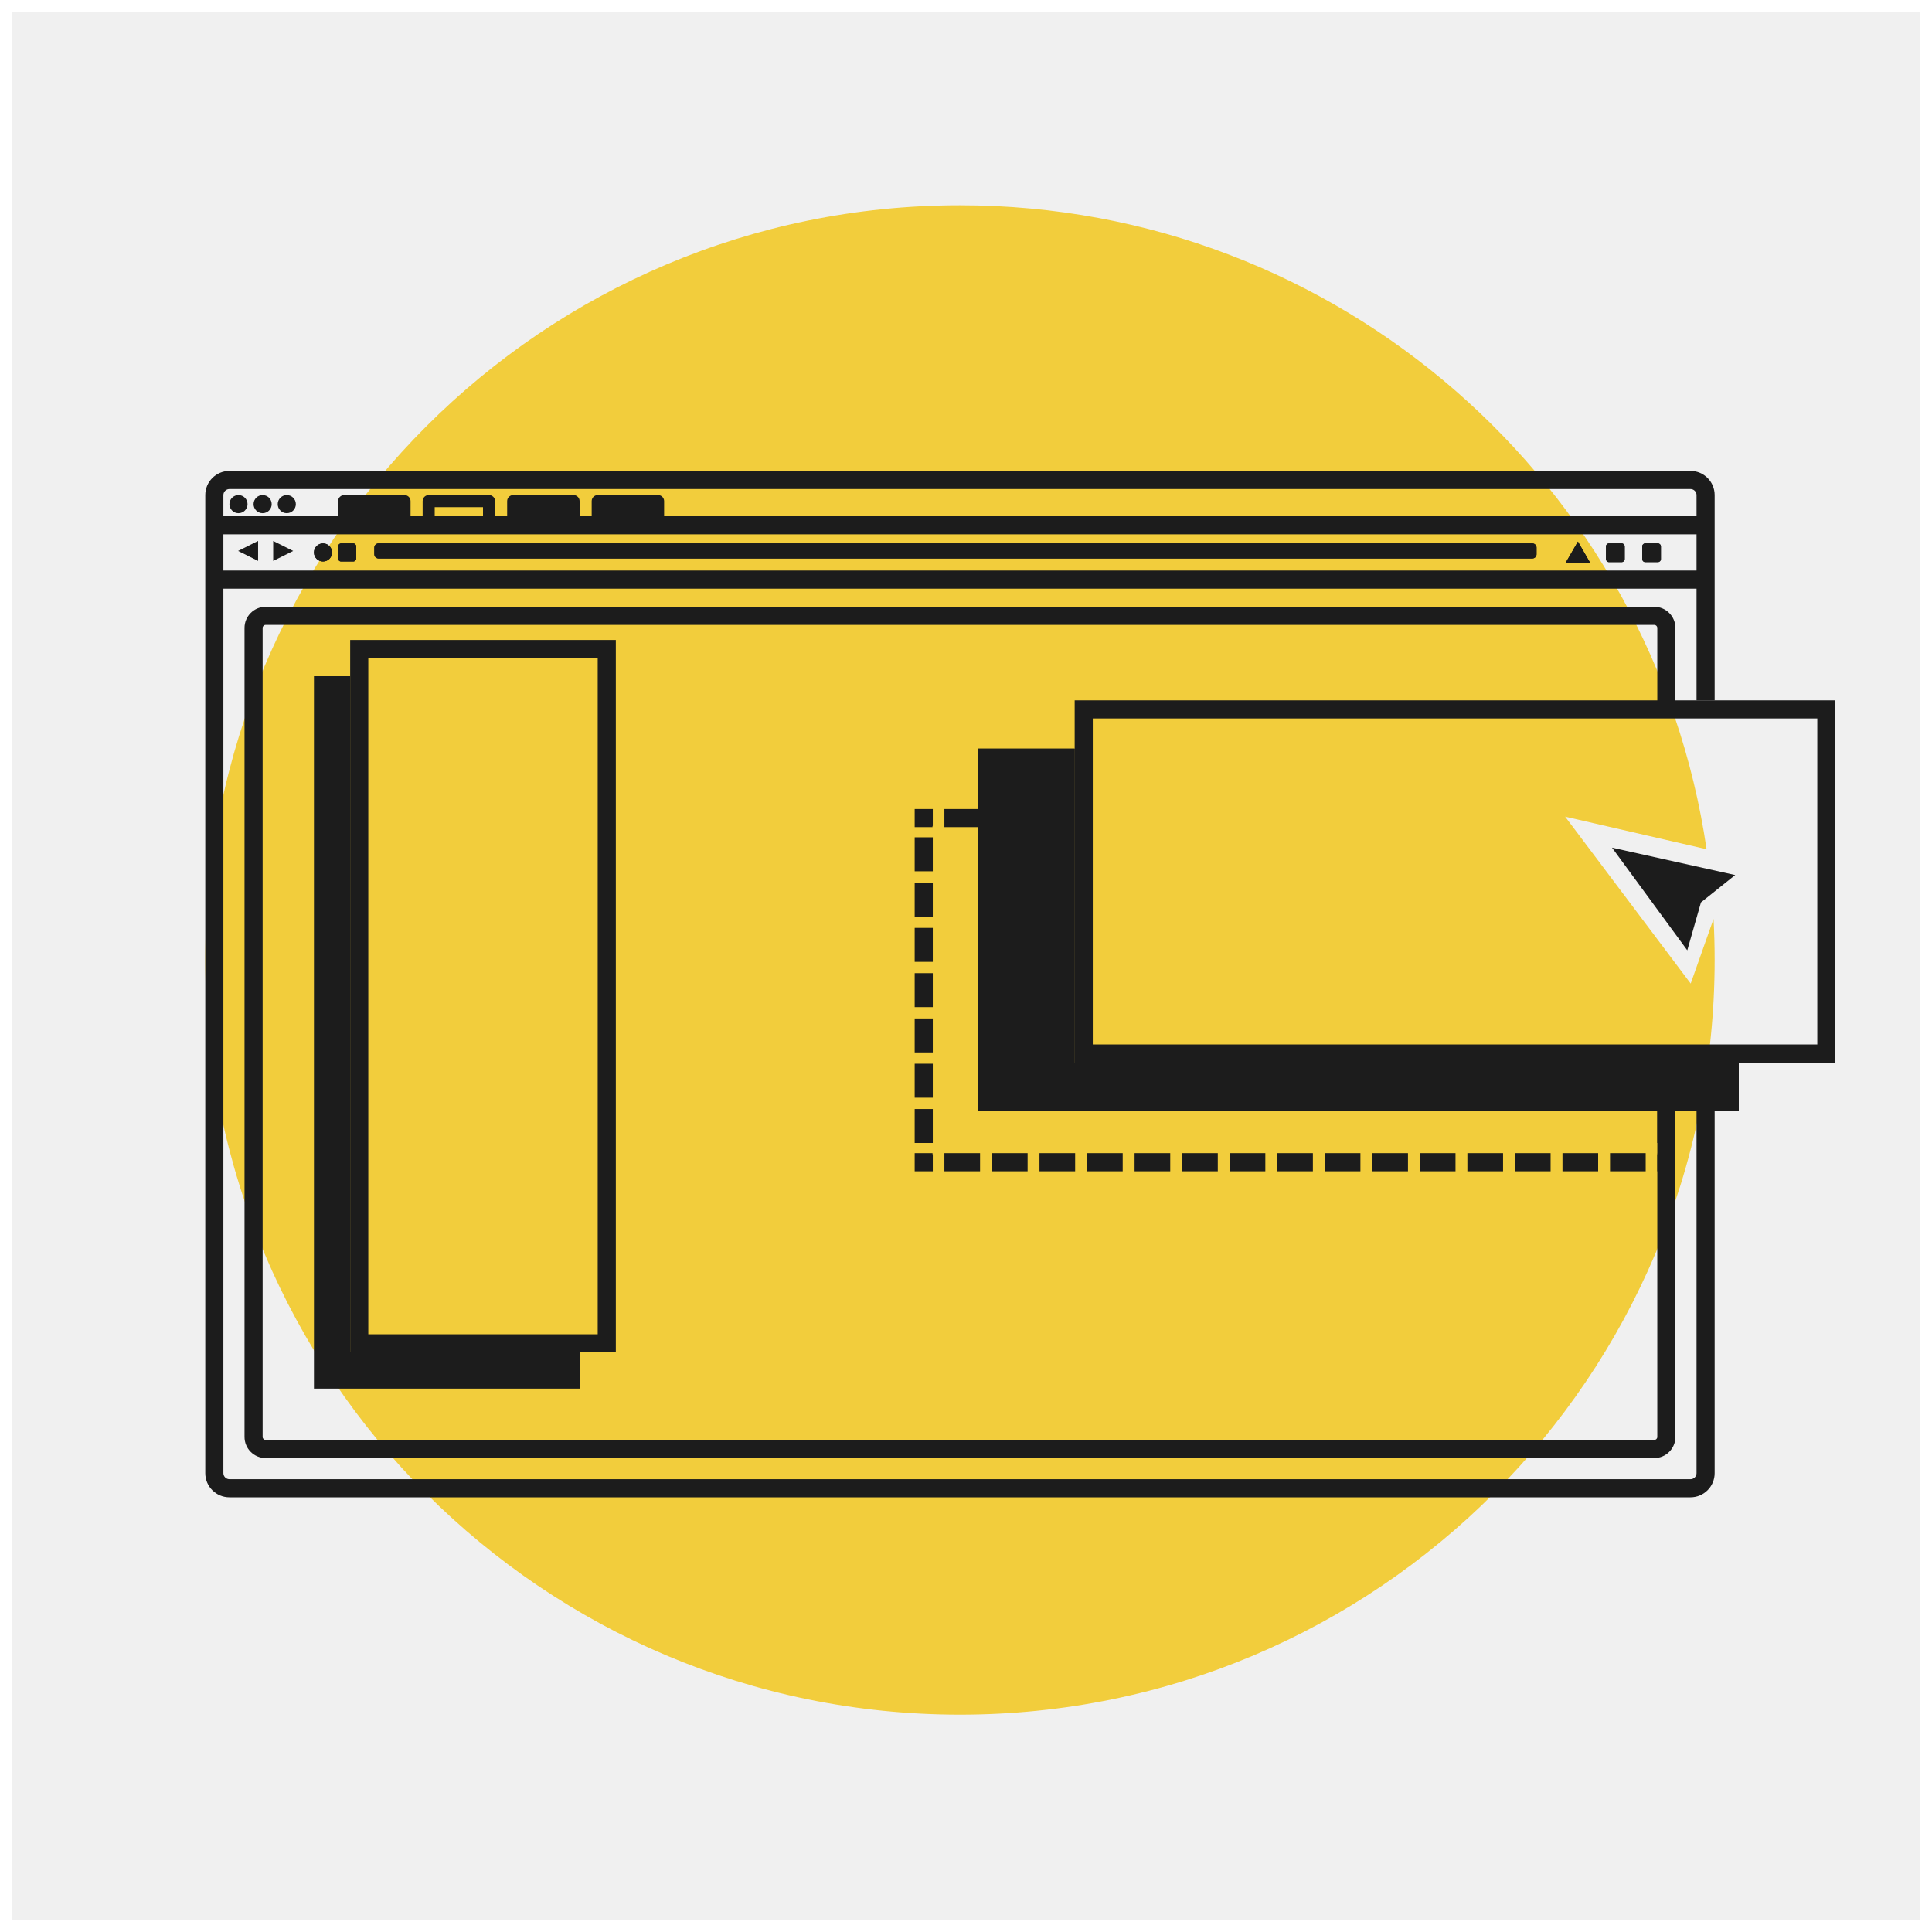
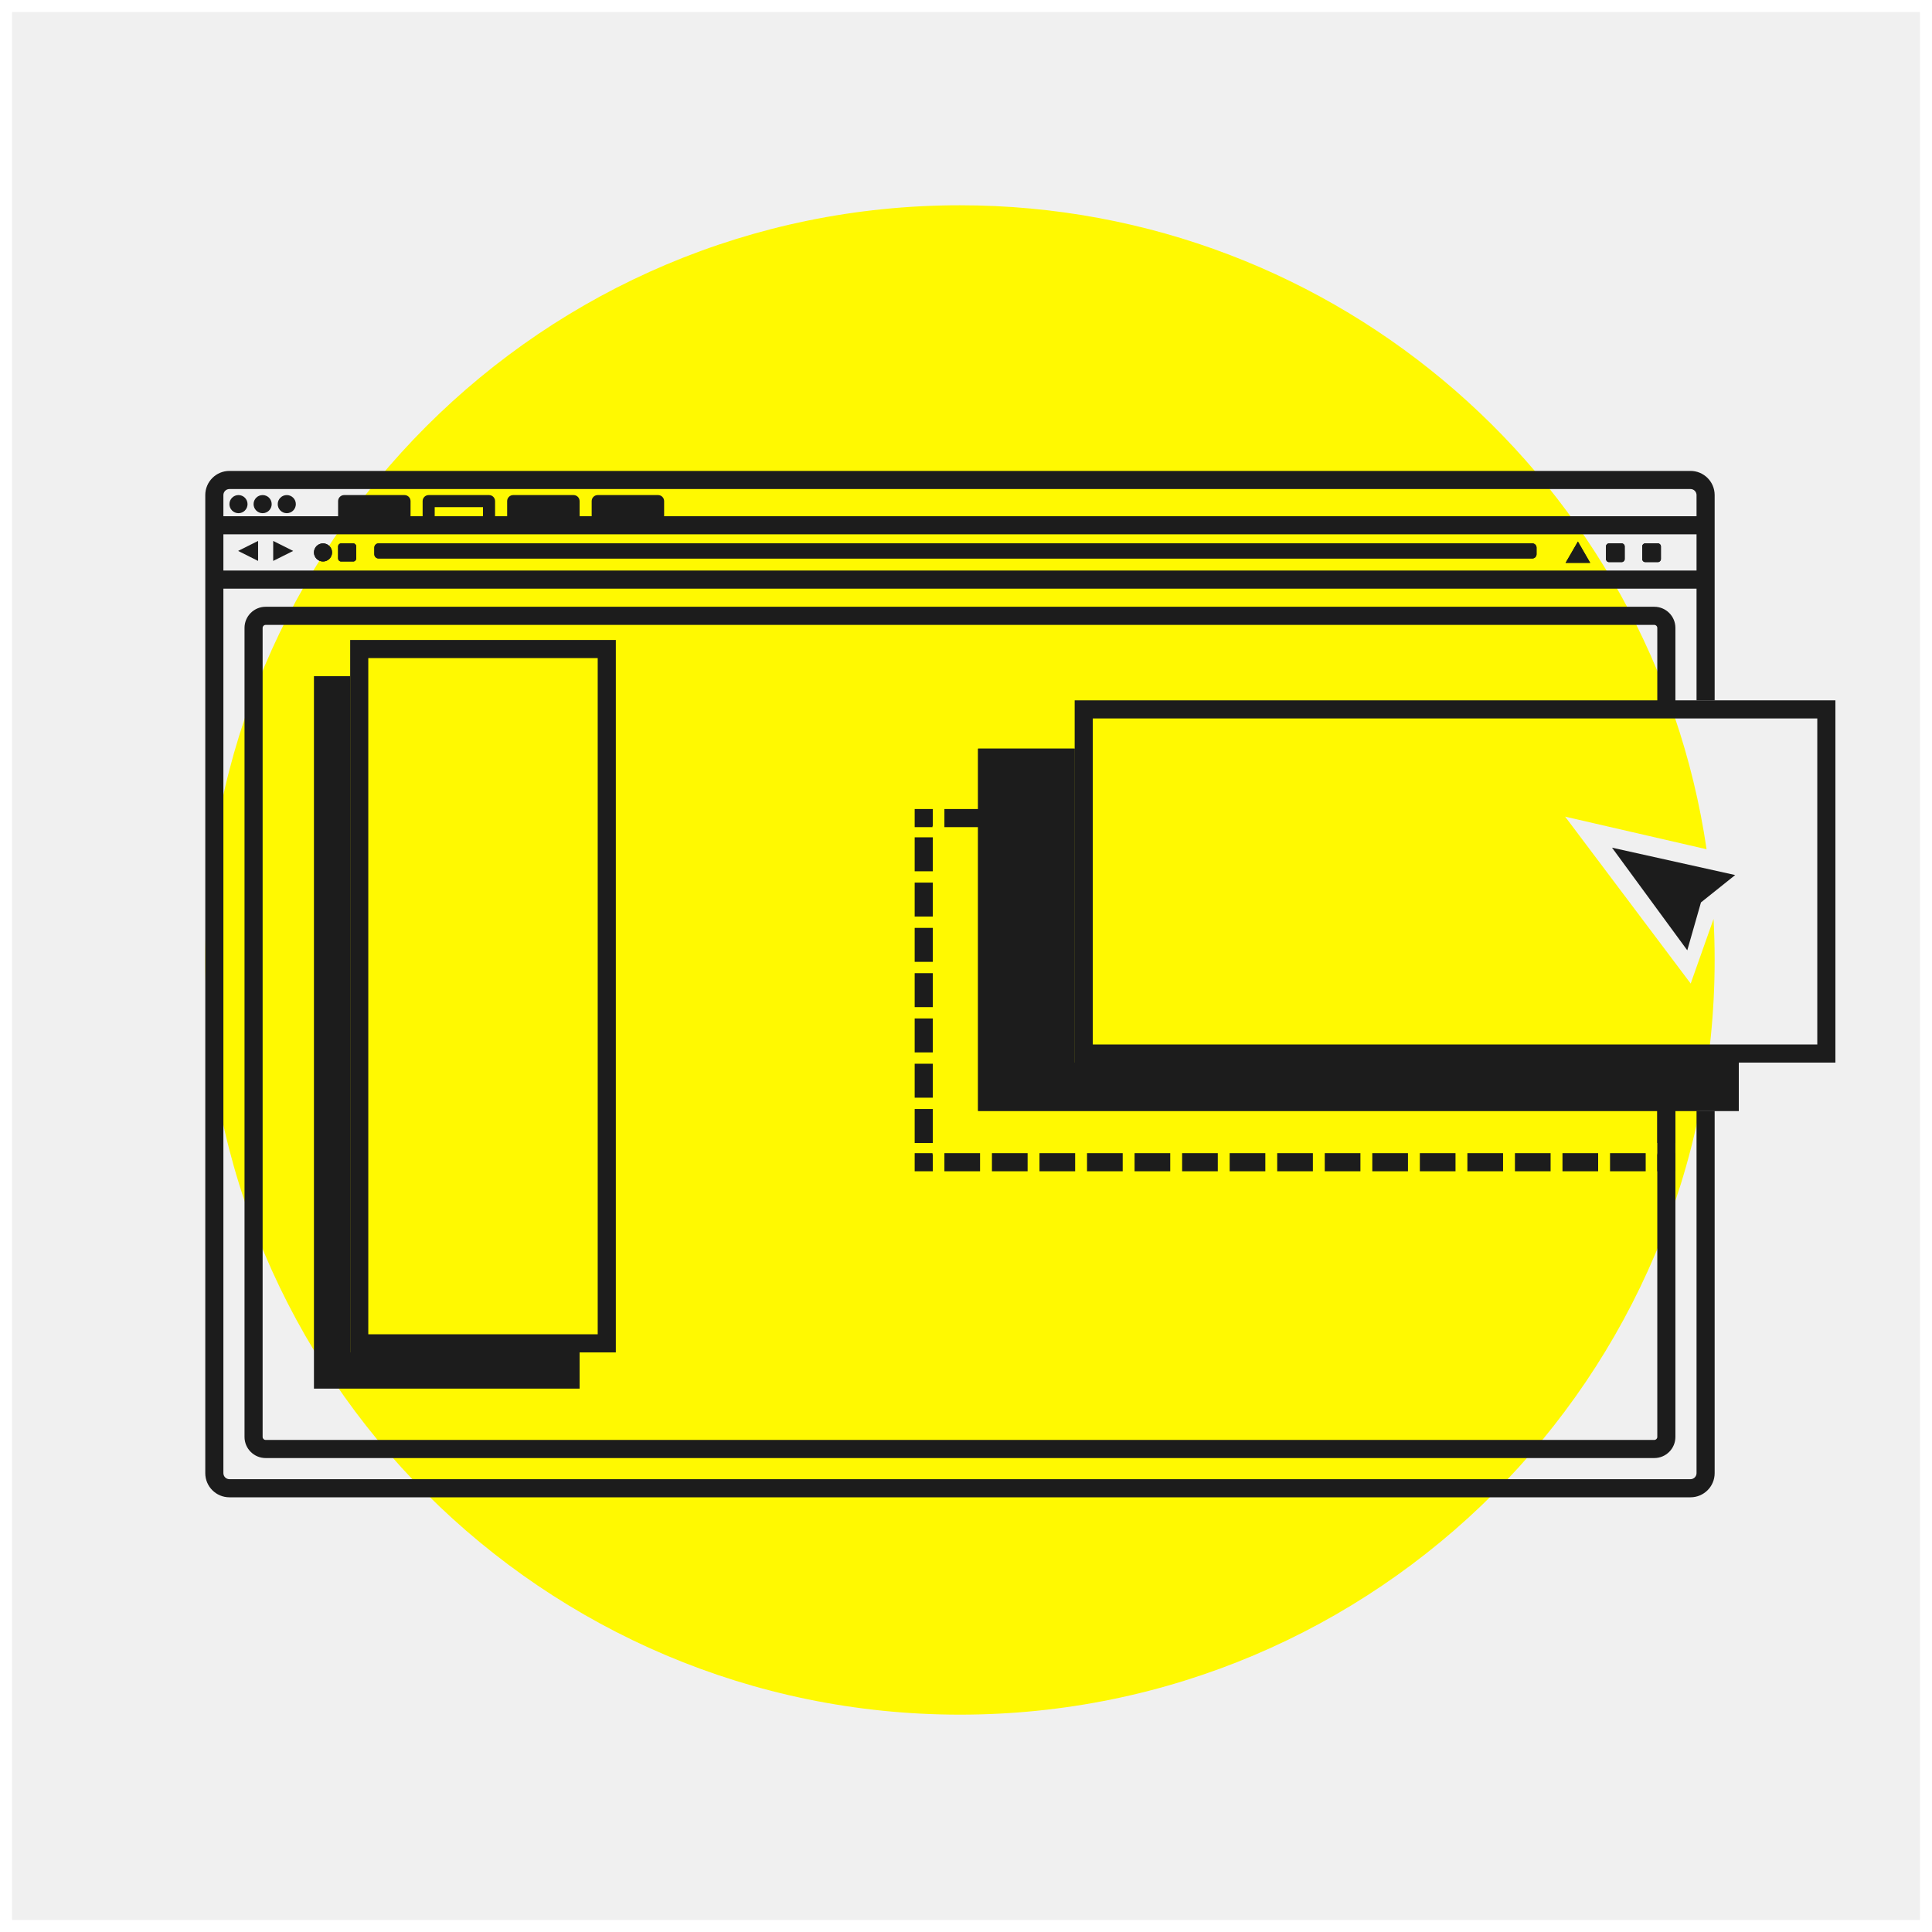
<svg xmlns="http://www.w3.org/2000/svg" xmlns:xlink="http://www.w3.org/1999/xlink" width="160" height="160" viewBox="0 0 160 160" version="1.1">
  <g id="Canvas" transform="translate(115 240)">
    <g id="web-icon-c">
      <g id="backing">
        <g id="Rectangle">
          <mask id="mask0_outline_ins">
            <use xlink:href="#path0_fill" fill="white" transform="translate(-115 -240)" />
          </mask>
          <g mask="url(#mask0_outline_ins)">
            <use xlink:href="#path1_stroke_2x" transform="translate(-115 -240)" fill="#FFFFFF" />
          </g>
        </g>
        <g id="Subtract">
-           <use xlink:href="#path2_fill" transform="translate(-98 -223)" fill="#F2CD3C" />
+           <use xlink:href="#path2_fill" transform="translate(-98 -223)" fill="#FFF901" />
        </g>
      </g>
      <g id="Ellipse 2">
        <use xlink:href="#path3_fill" transform="translate(-96 -199)" fill="#1C1C1C" />
      </g>
      <g id="plus">
        <g id="Ellipse 2">
          <use xlink:href="#path3_fill" transform="translate(-94 -199)" fill="#1C1C1C" />
        </g>
        <g id="plus">
          <g id="Ellipse 2">
            <use xlink:href="#path3_fill" transform="translate(-92 -199)" fill="#1C1C1C" />
          </g>
        </g>
      </g>
      <g id="Vector">
        <use xlink:href="#path4_fill" transform="translate(-95 -195)" fill="#1C1C1C" />
        <use xlink:href="#path5_stroke" transform="translate(-95 -195)" fill="#1C1C1C" />
      </g>
      <g id="Vector">
        <use xlink:href="#path4_fill" transform="matrix(-1 0 0 1 -91 -195)" fill="#1C1C1C" />
        <use xlink:href="#path5_stroke" transform="matrix(-1 0 0 1 -91 -195)" fill="#1C1C1C" />
      </g>
      <g id="plus">
        <g id="Ellipse 2">
          <use xlink:href="#path3_fill" transform="translate(-89 -195)" fill="#1C1C1C" />
          <mask id="mask1_outline_ins">
            <use xlink:href="#path3_fill" fill="white" transform="translate(-89 -195)" />
          </mask>
          <g mask="url(#mask1_outline_ins)">
            <use xlink:href="#path6_stroke_2x" transform="translate(-89 -195)" fill="#1C1C1C" />
          </g>
        </g>
      </g>
      <g id="Rectangle 3">
        <use xlink:href="#path7_fill" transform="translate(-87 -195)" fill="#1C1C1C" />
        <mask id="mask2_outline_ins">
          <use xlink:href="#path7_fill" fill="white" transform="translate(-87 -195)" />
        </mask>
        <g mask="url(#mask2_outline_ins)">
          <use xlink:href="#path8_stroke_2x" transform="translate(-87 -195)" fill="#1C1C1C" />
        </g>
      </g>
      <g id="Rectangle 3">
        <use xlink:href="#path9_fill" transform="translate(-84 -195)" fill="#1C1C1C" />
        <mask id="mask3_outline_ins">
          <use xlink:href="#path9_fill" fill="white" transform="translate(-84 -195)" />
        </mask>
        <g mask="url(#mask3_outline_ins)">
          <use xlink:href="#path10_stroke_2x" transform="translate(-84 -195)" fill="#1C1C1C" />
        </g>
      </g>
      <g id="Polygon">
        <use xlink:href="#path11_fill" transform="translate(14.5 -195.15)" fill="#1C1C1C" />
        <mask id="mask4_outline_ins">
          <use xlink:href="#path11_fill" fill="white" transform="translate(14.5 -195.15)" />
        </mask>
        <g mask="url(#mask4_outline_ins)">
          <use xlink:href="#path12_stroke_2x" transform="translate(14.5 -195.15)" fill="#1C1C1C" />
        </g>
      </g>
      <g id="Rectangle 3">
        <use xlink:href="#path13_fill" transform="translate(18 -195)" fill="#1C1C1C" />
        <mask id="mask5_outline_ins">
          <use xlink:href="#path13_fill" fill="white" transform="translate(18 -195)" />
        </mask>
        <g mask="url(#mask5_outline_ins)">
          <use xlink:href="#path14_stroke_2x" transform="translate(18 -195)" fill="#1C1C1C" />
        </g>
      </g>
      <g id="Rectangle 3">
        <use xlink:href="#path13_fill" transform="translate(21 -195)" fill="#1C1C1C" />
        <mask id="mask6_outline_ins">
          <use xlink:href="#path13_fill" fill="white" transform="translate(21 -195)" />
        </mask>
        <g mask="url(#mask6_outline_ins)">
          <use xlink:href="#path14_stroke_2x" transform="translate(21 -195)" fill="#1C1C1C" />
        </g>
      </g>
      <g id="Rectangle 4">
        <use xlink:href="#path15_fill" transform="translate(-87 -199)" fill="#1C1C1C" />
      </g>
      <g id="Rectangle 4">
        <use xlink:href="#path15_fill" transform="translate(-73 -199)" fill="#1C1C1C" />
      </g>
      <g id="Rectangle 4">
        <use xlink:href="#path15_fill" transform="translate(-66 -199)" fill="#1C1C1C" />
      </g>
      <g id="Rectangle 4">
        <mask id="mask7_outline_ins">
          <use xlink:href="#path15_fill" fill="white" transform="translate(-80 -199)" />
        </mask>
        <g mask="url(#mask7_outline_ins)">
          <use xlink:href="#path16_stroke_2x" transform="translate(-80 -199)" fill="#1C1C1C" />
        </g>
      </g>
      <g id="Subtract">
        <use xlink:href="#path17_fill" transform="translate(-98 -201)" fill="#1C1C1C" />
      </g>
      <g id="box-pop">
        <g id="Subtract">
          <use xlink:href="#path18_fill" transform="translate(-39.25 -173)" fill="#1C1C1C" />
        </g>
        <g id="Subtract">
          <use xlink:href="#path19_fill" transform="translate(-34 -178)" fill="#1C1C1C" />
          <mask id="mask8_outline_ins">
            <use xlink:href="#path19_fill" fill="white" transform="translate(-34 -178)" />
          </mask>
          <g mask="url(#mask8_outline_ins)">
            <use xlink:href="#path20_stroke_2x" transform="translate(-34 -178)" fill="#1C1C1C" />
          </g>
        </g>
        <g id="Rectangle 5">
          <mask id="mask9_outline_ins">
            <use xlink:href="#path21_fill" fill="white" transform="translate(-26 -182)" />
          </mask>
          <g mask="url(#mask9_outline_ins)">
            <use xlink:href="#path22_stroke_2x" transform="translate(-26 -182)" fill="#1C1C1C" />
          </g>
        </g>
      </g>
      <g id="Rectangle 7">
        <use xlink:href="#path23_stroke" transform="translate(-94 -189)" fill="#1C1C1C" />
      </g>
      <g id="Rectangle 8">
        <use xlink:href="#path24_fill" transform="translate(-89 -184)" fill="#1C1C1C" />
      </g>
      <g id="Rectangle 8">
-         <use xlink:href="#path24_fill" transform="translate(-86 -187)" fill="#F2CD3C" />
+         <use xlink:href="#path24_fill" transform="translate(-86 -187)" fill="#FFF901" />
        <mask id="mask10_outline_ins">
          <use xlink:href="#path24_fill" fill="white" transform="translate(-86 -187)" />
        </mask>
        <g mask="url(#mask10_outline_ins)">
          <use xlink:href="#path25_stroke_2x" transform="translate(-86 -187)" fill="#1C1C1C" />
        </g>
      </g>
      <g id="Vector 3">
        <use xlink:href="#path26_fill" transform="translate(18.5 -169.8)" fill="#1C1C1C" />
      </g>
    </g>
  </g>
  <defs>
    <path id="path0_fill" d="M 0 0L 160 0L 160 160L 0 160L 0 0Z" />
    <path id="path1_stroke_2x" d="M 0 0L 0 -1L -1 -1L -1 0L 0 0ZM 160 0L 161 0L 161 -1L 160 -1L 160 0ZM 160 160L 160 161L 161 161L 161 160L 160 160ZM 0 160L -1 160L -1 161L 0 161L 0 160ZM 0 1L 160 1L 160 -1L 0 -1L 0 1ZM 159 0L 159 160L 161 160L 161 0L 159 0ZM 160 159L 0 159L 0 161L 160 161L 160 159ZM 1 160L 1 0L -1 0L -1 160L 1 160Z" />
    <path id="path2_fill" fill-rule="evenodd" d="M 62.5 125C 97.018 125 125 97.018 125 62.5C 125 61.361 124.97 60.229 124.909 59.104L 123.016 64.454L 112.618 50.632L 124.332 53.331C 119.897 23.16 93.903 0 62.5 0C 27.982 0 0 27.982 0 62.5C 0 97.018 27.982 125 62.5 125Z" />
    <path id="path3_fill" d="M 1.5 0.75C 1.5 1.164 1.164 1.5 0.75 1.5C 0.336 1.5 0 1.164 0 0.75C 0 0.336 0.336 0 0.75 0C 1.164 0 1.5 0.336 1.5 0.75Z" />
    <path id="path4_fill" d="M 0 0.625L 1.25 0L 1.25 1.25L 0 0.625Z" />
    <path id="path5_stroke" d="M 1.25 0L 1.375 0L 1.375 -0.202L 1.194 -0.112L 1.25 0ZM 0 0.625L -0.056 0.513L -0.28 0.625L -0.056 0.737L 0 0.625ZM 1.25 1.25L 1.194 1.362L 1.375 1.452L 1.375 1.25L 1.25 1.25ZM 1.194 -0.112L -0.056 0.513L 0.056 0.737L 1.306 0.112L 1.194 -0.112ZM -0.056 0.737L 1.194 1.362L 1.306 1.138L 0.056 0.513L -0.056 0.737ZM 1.125 0L 1.125 1.25L 1.375 1.25L 1.375 0L 1.125 0Z" />
    <path id="path6_stroke_2x" d="M 0.5 0.75C 0.5 0.612 0.612 0.5 0.75 0.5L 0.75 2.5C 1.716 2.5 2.5 1.716 2.5 0.75L 0.5 0.75ZM 0.75 0.5C 0.888 0.5 1 0.612 1 0.75L -1 0.75C -1 1.716 -0.216 2.5 0.75 2.5L 0.75 0.5ZM 1 0.75C 1 0.888 0.888 1 0.75 1L 0.75 -1C -0.216 -1 -1 -0.216 -1 0.75L 1 0.75ZM 0.75 1C 0.612 1 0.5 0.888 0.5 0.75L 2.5 0.75C 2.5 -0.216 1.716 -1 0.75 -1L 0.75 1Z" />
    <path id="path7_fill" d="M 0 0.25C 0 0.112 0.112 0 0.25 0L 1.25 0C 1.388 0 1.5 0.112 1.5 0.25L 1.5 1.25C 1.5 1.388 1.388 1.5 1.25 1.5L 0.25 1.5C 0.112 1.5 0 1.388 0 1.25L 0 0.25Z" />
    <path id="path8_stroke_2x" d="M 0.25 1L 1.25 1L 1.25 -1L 0.25 -1L 0.25 1ZM 0.5 0.25L 0.5 1.25L 2.5 1.25L 2.5 0.25L 0.5 0.25ZM 1.25 0.5L 0.25 0.5L 0.25 2.5L 1.25 2.5L 1.25 0.5ZM 1 1.25L 1 0.25L -1 0.25L -1 1.25L 1 1.25ZM 0.25 -1C -0.44 -1 -1 -0.44 -1 0.25L 1 0.25C 1 0.664 0.664 1 0.25 1L 0.25 -1ZM 1.25 1C 0.836 1 0.5 0.664 0.5 0.25L 2.5 0.25C 2.5 -0.44 1.94 -1 1.25 -1L 1.25 1ZM 0.5 1.25C 0.5 0.836 0.836 0.5 1.25 0.5L 1.25 2.5C 1.94 2.5 2.5 1.94 2.5 1.25L 0.5 1.25ZM 0.25 0.5C 0.664 0.5 1 0.836 1 1.25L -1 1.25C -1 1.94 -0.44 2.5 0.25 2.5L 0.25 0.5Z" />
    <path id="path9_fill" d="M 0 0.35C 0 0.157 0.157 0 0.35 0L 95.9 0C 96.093 0 96.25 0.157 96.25 0.35L 96.25 0.9C 96.25 1.093 96.093 1.25 95.9 1.25L 0.35 1.25C 0.157 1.25 0 1.093 0 0.9L 0 0.35Z" />
    <path id="path10_stroke_2x" d="M 0.35 1L 95.9 1L 95.9 -1L 0.35 -1L 0.35 1ZM 95.25 0.35L 95.25 0.9L 97.25 0.9L 97.25 0.35L 95.25 0.35ZM 95.9 0.25L 0.35 0.25L 0.35 2.25L 95.9 2.25L 95.9 0.25ZM 1 0.9L 1 0.35L -1 0.35L -1 0.9L 1 0.9ZM 0.35 -1C -0.396 -1 -1 -0.396 -1 0.35L 1 0.35C 1 0.709 0.709 1 0.35 1L 0.35 -1ZM 95.9 1C 95.541 1 95.25 0.709 95.25 0.35L 97.25 0.35C 97.25 -0.396 96.646 -1 95.9 -1L 95.9 1ZM 95.25 0.9C 95.25 0.541 95.541 0.25 95.9 0.25L 95.9 2.25C 96.646 2.25 97.25 1.646 97.25 0.9L 95.25 0.9ZM 0.35 0.25C 0.709 0.25 1 0.541 1 0.9L -1 0.9C -1 1.646 -0.396 2.25 0.35 2.25L 0.35 0.25Z" />
    <path id="path11_fill" d="M 1.175 0L 2.193 1.762L 0.157 1.762L 1.175 0Z" />
    <path id="path12_stroke_2x" d="M 1.175 0L 2.041 -0.5L 1.175 -2L 0.309 -0.5L 1.175 0ZM 2.193 1.762L 2.193 2.763L 3.925 2.763L 3.059 1.262L 2.193 1.762ZM 0.157 1.762L -0.709 1.262L -1.575 2.763L 0.157 2.763L 0.157 1.762ZM 0.309 0.5L 1.327 2.263L 3.059 1.262L 2.041 -0.5L 0.309 0.5ZM 2.193 0.762L 0.157 0.762L 0.157 2.763L 2.193 2.763L 2.193 0.762ZM 1.023 2.263L 2.041 0.5L 0.309 -0.5L -0.709 1.262L 1.023 2.263Z" />
    <path id="path13_fill" d="M 0 0.25C 0 0.112 0.112 0 0.25 0L 1.3 0C 1.438 0 1.55 0.112 1.55 0.25L 1.55 1.3C 1.55 1.438 1.438 1.55 1.3 1.55L 0.25 1.55C 0.112 1.55 0 1.438 0 1.3L 0 0.25Z" />
    <path id="path14_stroke_2x" d="M 0.25 1L 1.3 1L 1.3 -1L 0.25 -1L 0.25 1ZM 0.55 0.25L 0.55 1.3L 2.55 1.3L 2.55 0.25L 0.55 0.25ZM 1.3 0.55L 0.25 0.55L 0.25 2.55L 1.3 2.55L 1.3 0.55ZM 1 1.3L 1 0.25L -1 0.25L -1 1.3L 1 1.3ZM 0.25 -1C -0.44 -1 -1 -0.44 -1 0.25L 1 0.25C 1 0.664 0.664 1 0.25 1L 0.25 -1ZM 1.3 1C 0.886 1 0.55 0.664 0.55 0.25L 2.55 0.25C 2.55 -0.44 1.99 -1 1.3 -1L 1.3 1ZM 0.55 1.3C 0.55 0.886 0.886 0.55 1.3 0.55L 1.3 2.55C 1.99 2.55 2.55 1.99 2.55 1.3L 0.55 1.3ZM 0.25 0.55C 0.664 0.55 1 0.886 1 1.3L -1 1.3C -1 1.99 -0.44 2.55 0.25 2.55L 0.25 0.55Z" />
    <path id="path15_fill" d="M 0 0.5C 0 0.224 0.224 0 0.5 0L 5.5 0C 5.776 0 6 0.224 6 0.5L 6 2.5C 6 2.776 5.776 3 5.5 3L 0.5 3C 0.224 3 0 2.776 0 2.5L 0 0.5Z" />
    <path id="path16_stroke_2x" d="M 0.5 1L 5.5 1L 5.5 -1L 0.5 -1L 0.5 1ZM 5 0.5L 5 2.5L 7 2.5L 7 0.5L 5 0.5ZM 5.5 2L 0.5 2L 0.5 4L 5.5 4L 5.5 2ZM 1 2.5L 1 0.5L -1 0.5L -1 2.5L 1 2.5ZM 0.5 -1C -0.328 -1 -1 -0.328 -1 0.5L 1 0.5C 1 0.776 0.776 1 0.5 1L 0.5 -1ZM 5.5 1C 5.224 1 5 0.776 5 0.5L 7 0.5C 7 -0.328 6.328 -1 5.5 -1L 5.5 1ZM 5 2.5C 5 2.224 5.224 2 5.5 2L 5.5 4C 6.328 4 7 3.328 7 2.5L 5 2.5ZM 0.5 2C 0.776 2 1 2.224 1 2.5L -1 2.5C -1 3.328 -0.328 4 0.5 4L 0.5 2Z" />
    <path id="path17_fill" fill-rule="evenodd" d="M 123.5 5.25L 1.5 5.25L 1.5 8.25L 123.5 8.25L 123.5 5.25ZM 123.5 3.75L 1.5 3.75L 1.5 2C 1.5 1.724 1.724 1.5 2 1.5L 123 1.5C 123.276 1.5 123.5 1.724 123.5 2L 123.5 3.75ZM 125 3.75L 125 2C 125 0.895 124.105 0 123 0L 2 0C 0.895 0 0 0.895 0 2L 0 3.75L 0 4.5L 0 5.25L 0 8.25L 0 9L 0 9.75L 0 83C 0 84.105 0.895 85 2 85L 123 85C 124.105 85 125 84.105 125 83L 125 53L 123.5 53L 123.5 83C 123.5 83.276 123.276 83.5 123 83.5L 2 83.5C 1.724 83.5 1.5 83.276 1.5 83L 1.5 9.75L 123.5 9.75L 123.5 19L 125 19L 125 9.75L 125 9L 125 8.25L 125 5.25L 125 4.5L 125 3.75Z" />
    <path id="path18_fill" fill-rule="evenodd" d="M 13 0L 10.336 0L 10.336 0.75L 10.336 1.5L 13 1.5L 13 0ZM 0 0.75L 0 1.406L 0 1.5L 1.477 1.5L 1.477 1.406L 1.5 1.406L 1.5 0L 1.477 0L 0.75 0L 0 0L 0 0.75ZM 0 28.594L 0 28.5L 1.477 28.5L 1.477 28.594L 1.5 28.594L 1.5 30L 1.477 30L 0.75 30L 0 30L 0 29.25L 0 28.594ZM 61.523 30L 61.5 30L 61.5 28.594L 61.523 28.594L 61.523 28.5L 63 28.5L 63 28.594L 63 29.25L 63 30L 62.25 30L 61.523 30ZM 2.461 0.75L 2.461 0L 5.414 0L 5.414 0.75L 5.414 1.5L 2.461 1.5L 2.461 0.75ZM 6.398 0.75L 6.398 0L 9.352 0L 9.352 0.75L 9.352 1.5L 6.398 1.5L 6.398 0.75ZM 62.25 21.094L 63 21.094L 63 23.906L 62.25 23.906L 61.5 23.906L 61.5 21.094L 62.25 21.094ZM 62.25 24.844L 63 24.844L 63 27.656L 62.25 27.656L 61.5 27.656L 61.5 24.844L 62.25 24.844ZM 60.539 29.25L 60.539 30L 57.586 30L 57.586 29.25L 57.586 28.5L 60.539 28.5L 60.539 29.25ZM 56.602 29.25L 56.602 30L 53.648 30L 53.648 29.25L 53.648 28.5L 56.602 28.5L 56.602 29.25ZM 52.664 29.25L 52.664 30L 49.711 30L 49.711 29.25L 49.711 28.5L 52.664 28.5L 52.664 29.25ZM 48.727 29.25L 48.727 30L 45.773 30L 45.773 29.25L 45.773 28.5L 48.727 28.5L 48.727 29.25ZM 44.789 29.25L 44.789 30L 41.836 30L 41.836 29.25L 41.836 28.5L 44.789 28.5L 44.789 29.25ZM 40.852 29.25L 40.852 30L 37.898 30L 37.898 29.25L 37.898 28.5L 40.852 28.5L 40.852 29.25ZM 36.914 29.25L 36.914 30L 33.961 30L 33.961 29.25L 33.961 28.5L 36.914 28.5L 36.914 29.25ZM 32.977 29.25L 32.977 30L 30.023 30L 30.023 29.25L 30.023 28.5L 32.977 28.5L 32.977 29.25ZM 29.039 29.25L 29.039 30L 26.086 30L 26.086 29.25L 26.086 28.5L 29.039 28.5L 29.039 29.25ZM 25.102 29.25L 25.102 30L 22.148 30L 22.148 29.25L 22.148 28.5L 25.102 28.5L 25.102 29.25ZM 21.164 29.25L 21.164 30L 18.211 30L 18.211 29.25L 18.211 28.5L 21.164 28.5L 21.164 29.25ZM 17.227 29.25L 17.227 30L 14.273 30L 14.273 29.25L 14.273 28.5L 17.227 28.5L 17.227 29.25ZM 13.289 29.25L 13.289 30L 10.336 30L 10.336 29.25L 10.336 28.5L 13.289 28.5L 13.289 29.25ZM 9.352 29.25L 9.352 30L 6.398 30L 6.398 29.25L 6.398 28.5L 9.352 28.5L 9.352 29.25ZM 5.414 29.25L 5.414 30L 2.461 30L 2.461 29.25L 2.461 28.5L 5.414 28.5L 5.414 29.25ZM 0.75 27.656L 0 27.656L 0 24.844L 0.75 24.844L 1.5 24.844L 1.5 27.656L 0.75 27.656ZM 0.75 23.906L 0 23.906L 0 21.094L 0.75 21.094L 1.5 21.094L 1.5 23.906L 0.75 23.906ZM 0.75 20.156L 0 20.156L 0 17.344L 0.75 17.344L 1.5 17.344L 1.5 20.156L 0.75 20.156ZM 0.75 16.406L 0 16.406L 0 13.594L 0.75 13.594L 1.5 13.594L 1.5 16.406L 0.75 16.406ZM 0.75 12.656L 0 12.656L 0 9.844L 0.75 9.844L 1.5 9.844L 1.5 12.656L 0.75 12.656ZM 0.75 8.906L 0 8.906L 0 6.094L 0.75 6.094L 1.5 6.094L 1.5 8.906L 0.75 8.906ZM 0.75 5.156L 0 5.156L 0 2.344L 0.75 2.344L 1.5 2.344L 1.5 5.156L 0.75 5.156Z" />
    <path id="path19_fill" fill-rule="evenodd" d="M 8 0L 0 0L 0 30L 63 30L 63 26L 8 26L 8 0Z" />
    <path id="path20_stroke_2x" d="M 0 0L 0 -3.5C -1.933 -3.5 -3.5 -1.933 -3.5 7.77156e-16L 0 0ZM 8 0L 11.5 0C 11.5 -1.933 9.933 -3.5 8 -3.5L 8 0ZM 0 30L -3.5 30C -3.5 31.933 -1.933 33.5 7.77156e-16 33.5L 0 30ZM 63 30L 63 33.5C 64.933 33.5 66.5 31.933 66.5 30L 63 30ZM 63 26L 66.5 26C 66.5 24.067 64.933 22.5 63 22.5L 63 26ZM 8 26L 4.5 26C 4.5 27.933 6.067 29.5 8 29.5L 8 26ZM 0 3.5L 8 3.5L 8 -3.5L 0 -3.5L 0 3.5ZM 3.5 30L 3.5 0L -3.5 0L -3.5 30L 3.5 30ZM 63 26.5L 0 26.5L 0 33.5L 63 33.5L 63 26.5ZM 59.5 26L 59.5 30L 66.5 30L 66.5 26L 59.5 26ZM 63 22.5L 8 22.5L 8 29.5L 63 29.5L 63 22.5ZM 11.5 26L 11.5 0L 4.5 0L 4.5 26L 11.5 26Z" />
    <path id="path21_fill" d="M 0 0L 63 0L 63 30L 0 30L 0 0Z" />
    <path id="path22_stroke_2x" d="M 0 0L 0 -1.5C -0.828 -1.5 -1.5 -0.828 -1.5 3.33067e-16L 0 0ZM 63 0L 64.5 0C 64.5 -0.828 63.828 -1.5 63 -1.5L 63 0ZM 63 30L 63 31.5C 63.828 31.5 64.5 30.828 64.5 30L 63 30ZM 0 30L -1.5 30C -1.5 30.828 -0.828 31.5 3.33067e-16 31.5L 0 30ZM 0 1.5L 63 1.5L 63 -1.5L 0 -1.5L 0 1.5ZM 61.5 0L 61.5 30L 64.5 30L 64.5 0L 61.5 0ZM 63 28.5L 0 28.5L 0 31.5L 63 31.5L 63 28.5ZM 1.5 30L 1.5 0L -1.5 0L -1.5 30L 1.5 30Z" />
    <path id="path23_stroke" d="M 1 0.75L 116 0.75L 116 -0.75L 1 -0.75L 1 0.75ZM 116 68.25L 1 68.25L 1 69.75L 116 69.75L 116 68.25ZM 0.75 68L 0.75 1L -0.75 1L -0.75 68L 0.75 68ZM 116.25 1L 116.25 7.5L 117.75 7.5L 117.75 1L 116.25 1ZM 116.25 37L 116.25 68L 117.75 68L 117.75 37L 116.25 37ZM 1 -0.75C 0.034 -0.75 -0.75 0.034 -0.75 1L 0.75 1C 0.75 0.862 0.862 0.75 1 0.75L 1 -0.75ZM 116 0.75C 116.138 0.75 116.25 0.862 116.25 1L 117.75 1C 117.75 0.034 116.966 -0.75 116 -0.75L 116 0.75ZM 116 69.75C 116.966 69.75 117.75 68.966 117.75 68L 116.25 68C 116.25 68.138 116.138 68.25 116 68.25L 116 69.75ZM 1 68.25C 0.862 68.25 0.75 68.138 0.75 68L -0.75 68C -0.75 68.966 0.034 69.75 1 69.75L 1 68.25Z" />
    <path id="path24_fill" d="M 0 0L 22 0L 22 59L 0 59L 0 0Z" />
    <path id="path25_stroke_2x" d="M 0 0L 0 -1.5L -1.5 -1.5L -1.5 0L 0 0ZM 22 0L 23.5 0L 23.5 -1.5L 22 -1.5L 22 0ZM 22 59L 22 60.5L 23.5 60.5L 23.5 59L 22 59ZM 0 59L -1.5 59L -1.5 60.5L 0 60.5L 0 59ZM 0 1.5L 22 1.5L 22 -1.5L 0 -1.5L 0 1.5ZM 20.5 0L 20.5 59L 23.5 59L 23.5 0L 20.5 0ZM 22 57.5L 0 57.5L 0 60.5L 22 60.5L 22 57.5ZM 1.5 59L 1.5 0L -1.5 0L -1.5 59L 1.5 59Z" />
    <path id="path26_fill" d="M 6.233 8.5L 0 0L 10.2 2.267L 7.367 4.533L 6.233 8.5Z" />
  </defs>
</svg>
